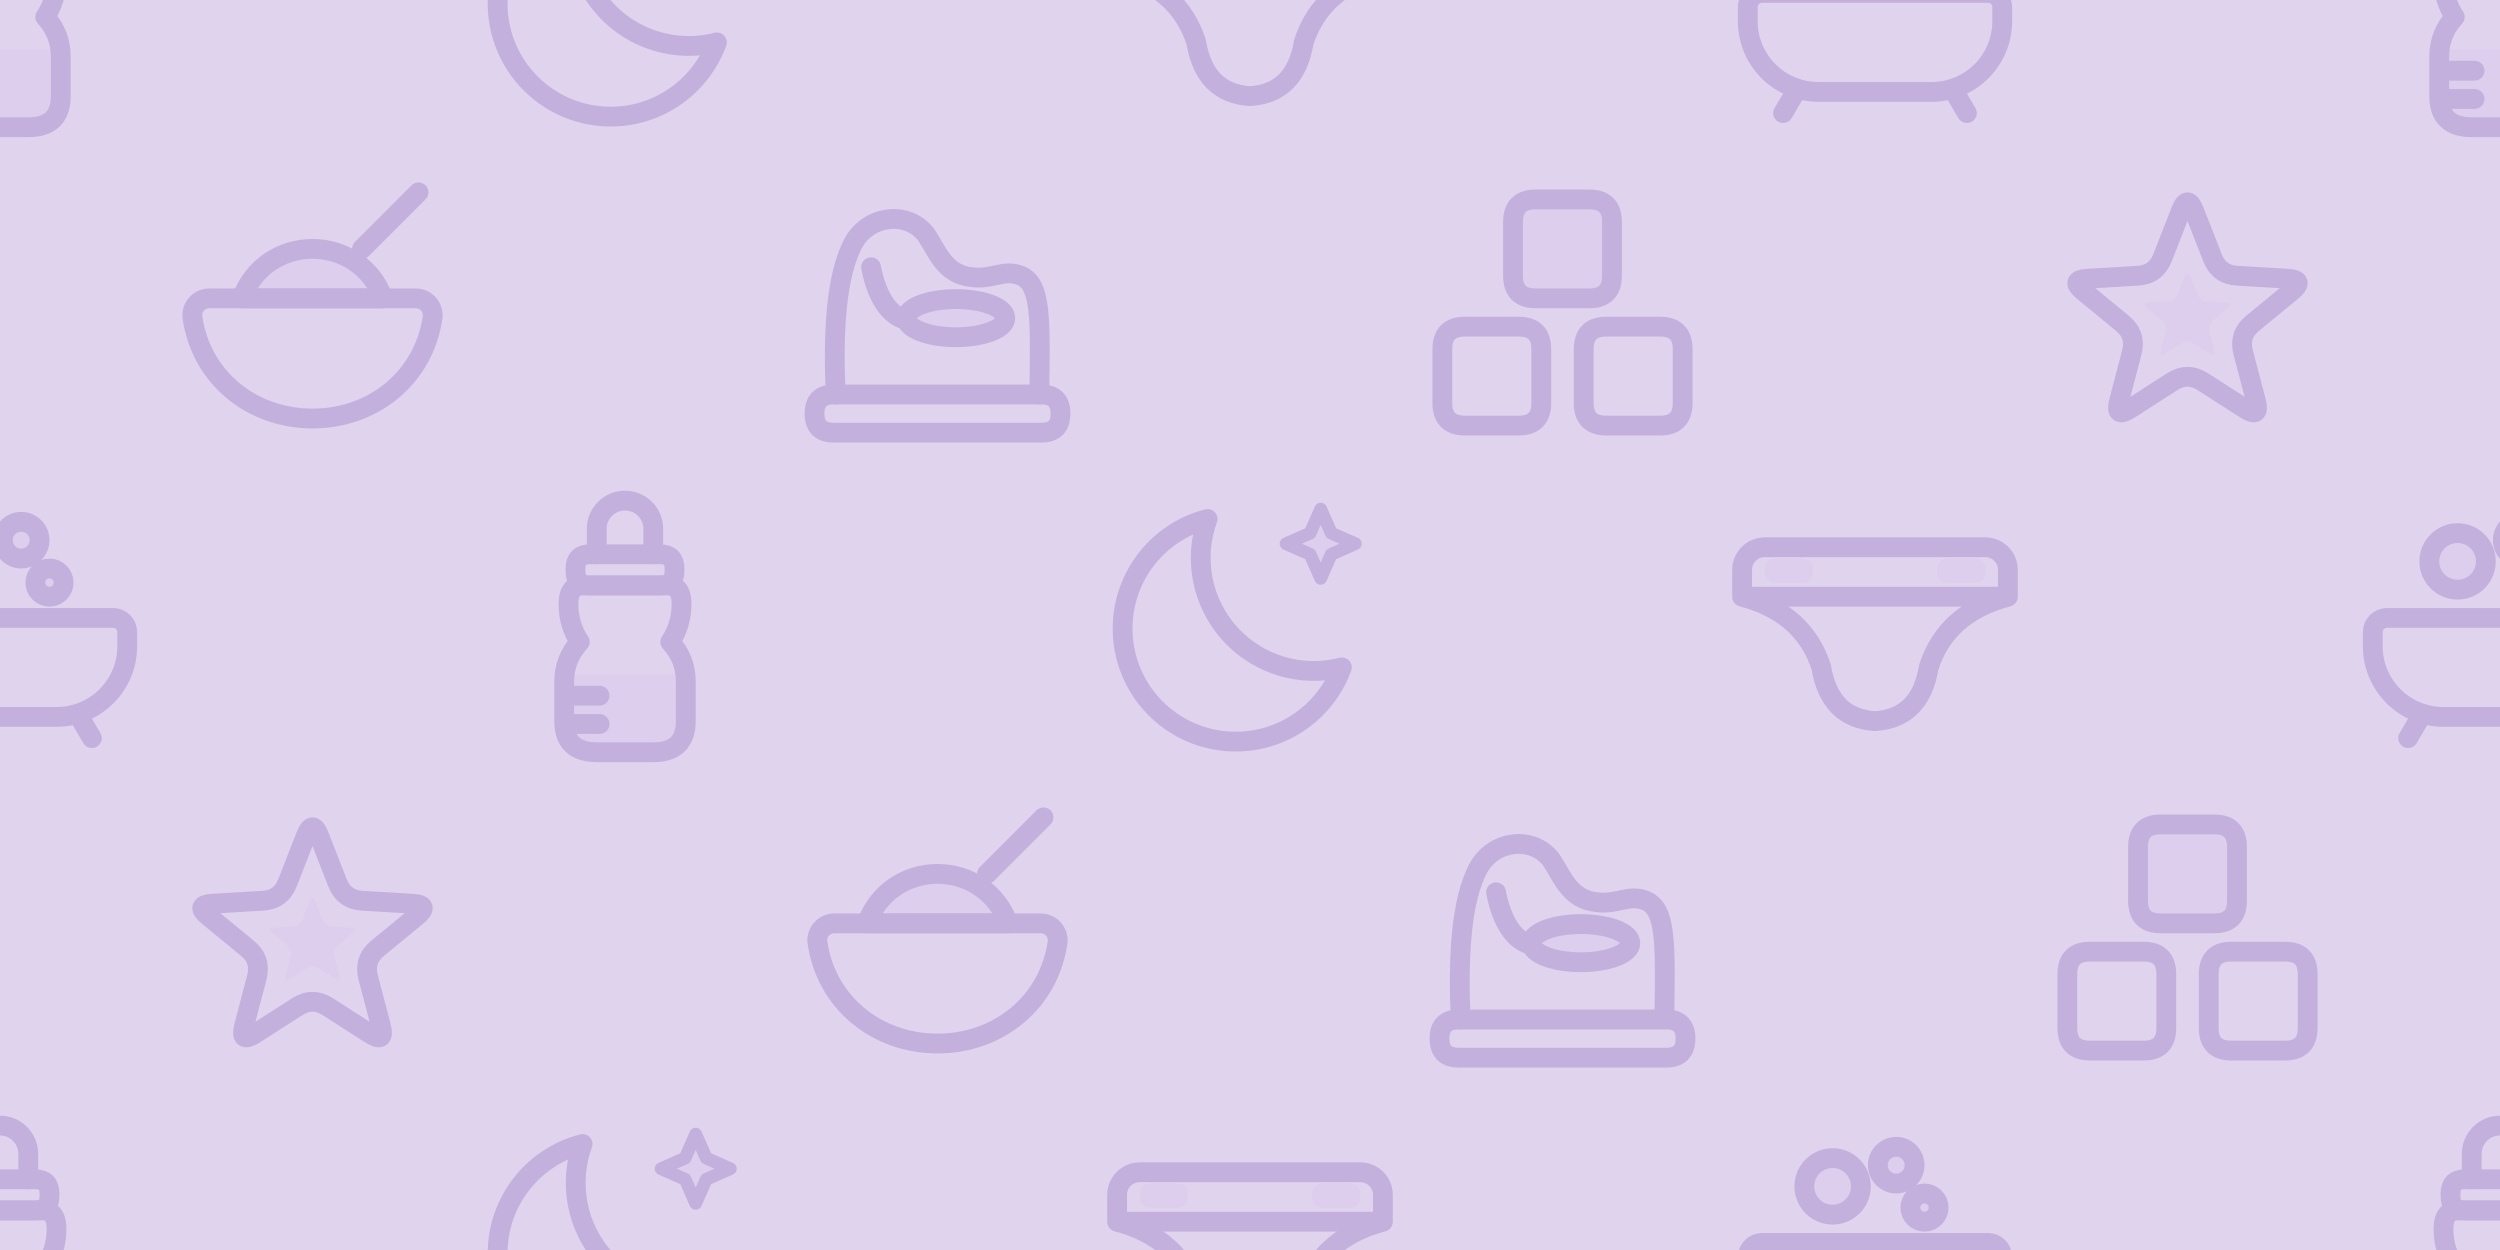
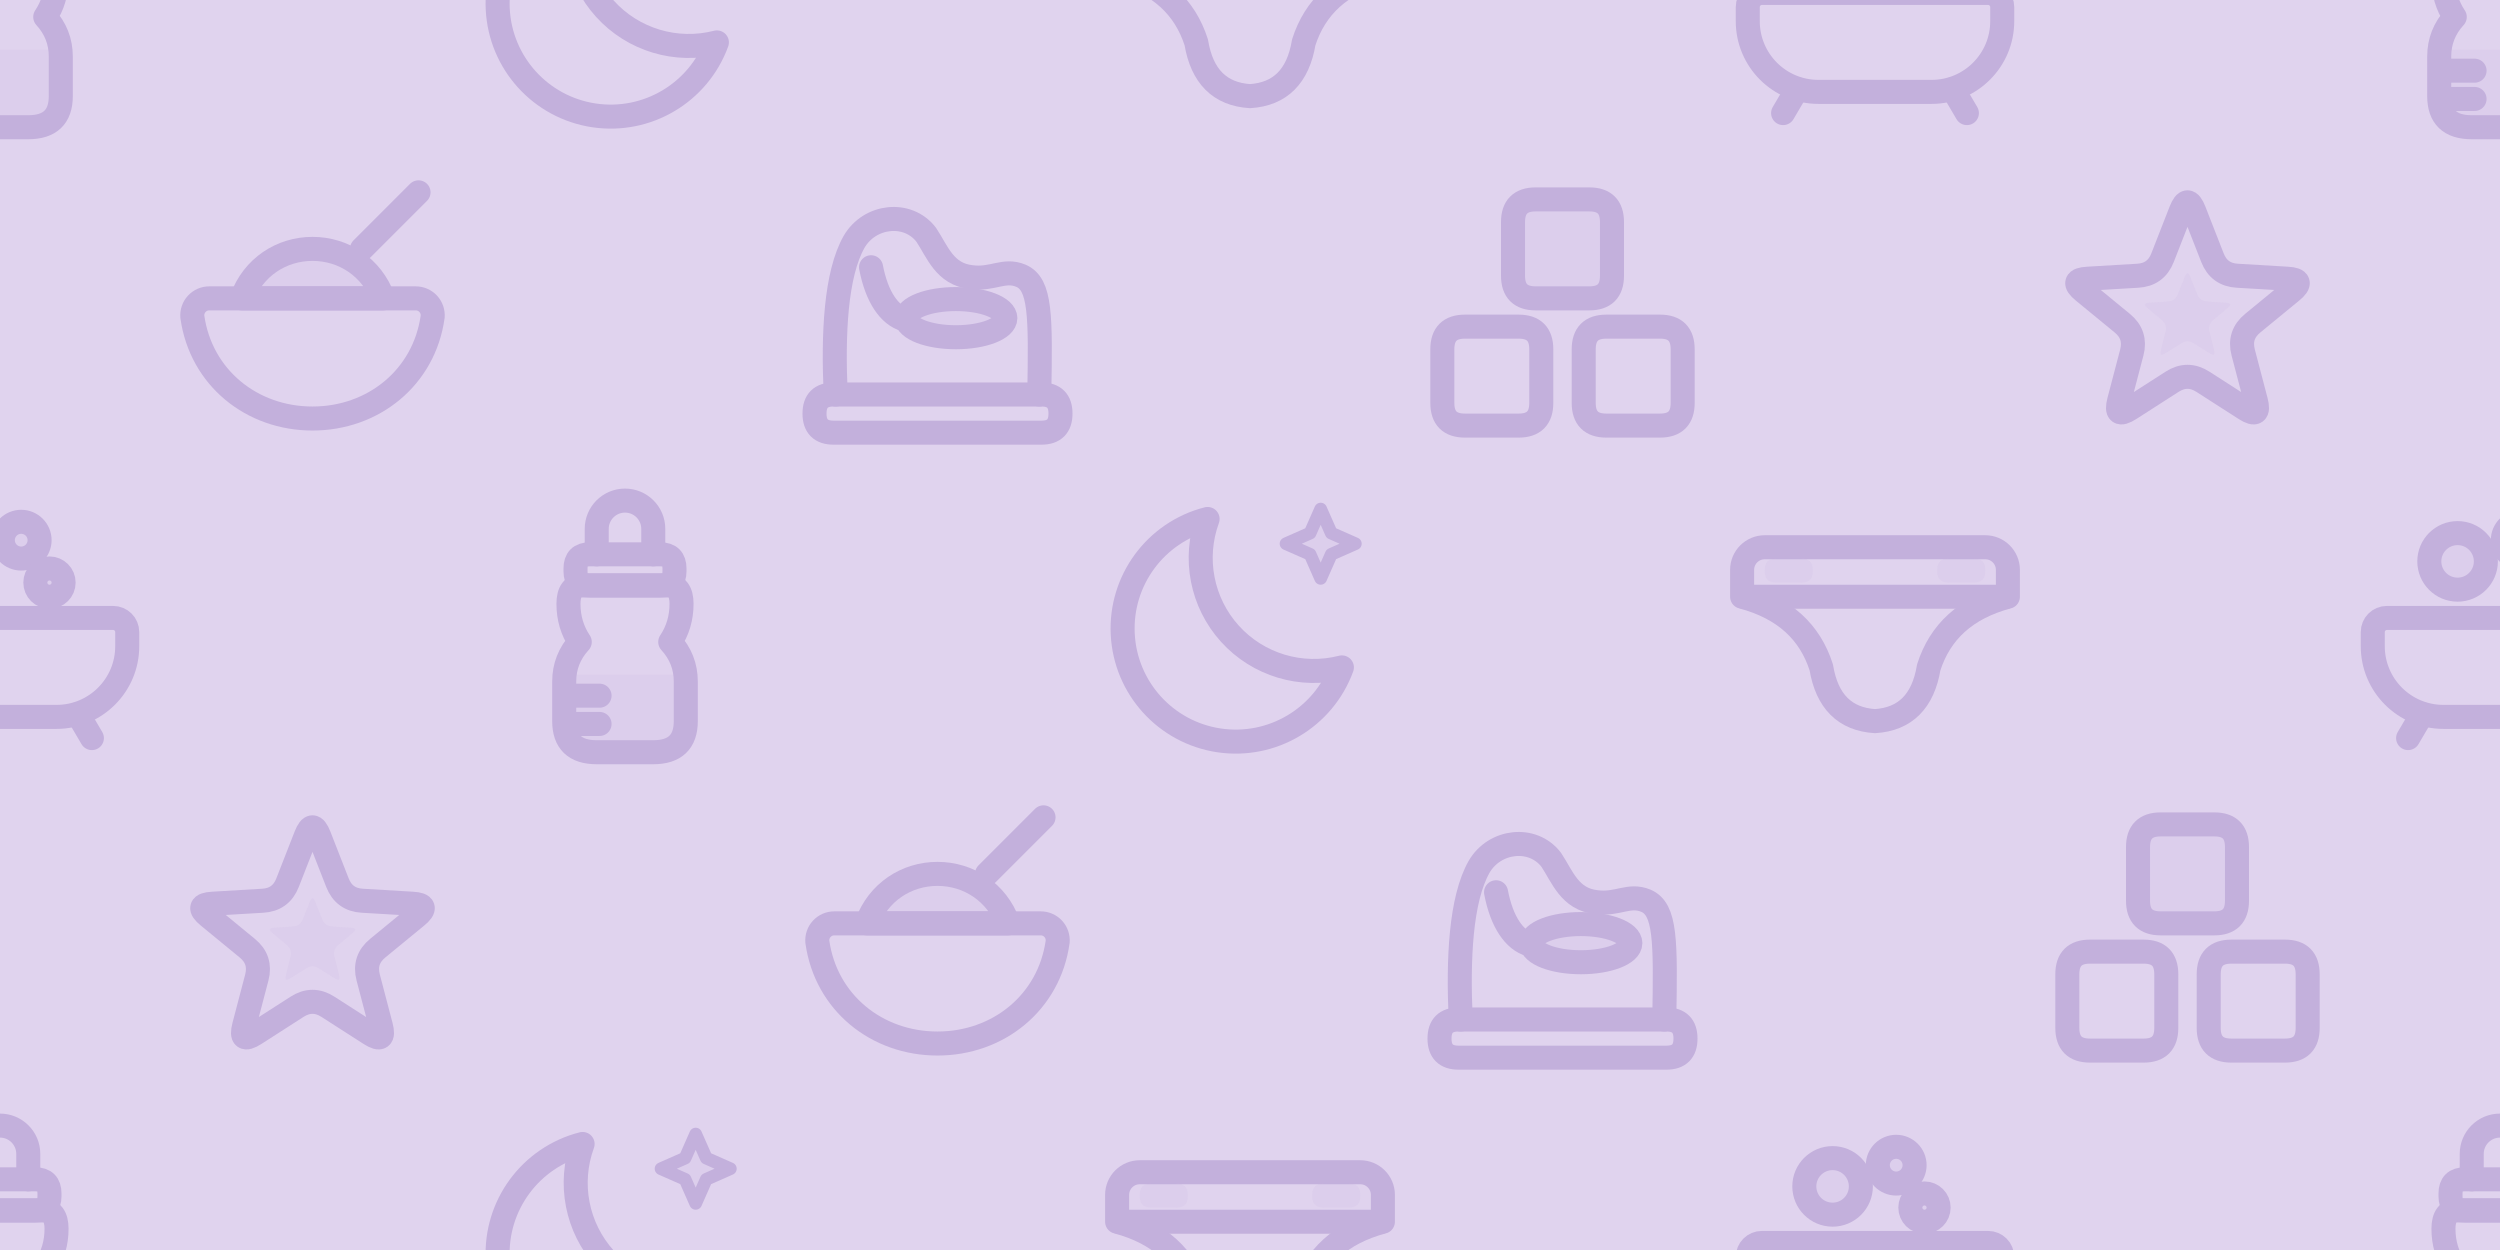
<svg xmlns="http://www.w3.org/2000/svg" width="336" height="168" viewBox="0 0 336 168">
  <rect width="336" height="168" fill="#E0D3EE" />
  <g transform="translate(0 0) scale(1.9) translate(-12 -12)">
    <path d="M7.700 15.500H16.300V18.800Q16.300 21 14 21H10Q7.700 21 7.700 18.800Z" fill="#C3B0DC" fill-opacity="0.16" />
-     <path d="M10 7V5.200a2 2 0 0 1 4 0V7" fill="none" stroke="#C3B0DC" stroke-width="1.4" stroke-linecap="round" stroke-linejoin="round" />
-     <path d="M9.5 7H14.5Q15.5 7 15.5 8V8.2Q15.5 9.2 14.5 9.2H9.5Q8.5 9.2 8.5 8.2V8Q8.5 7 9.5 7Z" fill="none" stroke="#C3B0DC" stroke-width="1.4" stroke-linecap="round" stroke-linejoin="round" />
-     <path d="M9 9.200H15Q16 9.200 16 10.500Q16 12 15.200 13.200Q16.300 14.400 16.300 16V18.800Q16.300 21 14 21H10Q7.700 21 7.700 18.800V16Q7.700 14.400 8.800 13.200Q8 12 8 10.500Q8 9.200 9 9.200Z" fill="none" stroke="#C3B0DC" stroke-width="1.4" stroke-linecap="round" stroke-linejoin="round" />
-     <path d="M8.200 17h2M8.200 19h2" fill="none" stroke="#C3B0DC" stroke-width="1.4" stroke-linecap="round" stroke-linejoin="round" />
+     <path d="M10 7V5.200a2 2 0 0 1 4 0V7" fill="none" stroke="#C3B0DC" stroke-width="1.7" stroke-linecap="round" stroke-linejoin="round" />
+     <path d="M9.5 7H14.5Q15.5 7 15.5 8V8.2Q15.5 9.2 14.5 9.2H9.5Q8.5 9.2 8.5 8.2V8Q8.5 7 9.5 7Z" fill="none" stroke="#C3B0DC" stroke-width="1.7" stroke-linecap="round" stroke-linejoin="round" />
+     <path d="M9 9.200H15Q16 9.200 16 10.500Q16 12 15.200 13.200Q16.300 14.400 16.300 16V18.800Q16.300 21 14 21H10Q7.700 21 7.700 18.800V16Q7.700 14.400 8.800 13.200Q8 12 8 10.500Q8 9.200 9 9.200Z" fill="none" stroke="#C3B0DC" stroke-width="1.7" stroke-linecap="round" stroke-linejoin="round" />
+     <path d="M8.200 17h2M8.200 19h2" fill="none" stroke="#C3B0DC" stroke-width="1.7" stroke-linecap="round" stroke-linejoin="round" />
  </g>
  <g transform="translate(0 168) scale(1.9) translate(-12 -12)">
    <path d="M7.700 15.500H16.300V18.800Q16.300 21 14 21H10Q7.700 21 7.700 18.800Z" fill="#C3B0DC" fill-opacity="0.16" />
-     <path d="M10 7V5.200a2 2 0 0 1 4 0V7" fill="none" stroke="#C3B0DC" stroke-width="1.4" stroke-linecap="round" stroke-linejoin="round" />
-     <path d="M9.5 7H14.5Q15.5 7 15.5 8V8.2Q15.5 9.2 14.5 9.2H9.5Q8.5 9.2 8.5 8.2V8Q8.5 7 9.5 7Z" fill="none" stroke="#C3B0DC" stroke-width="1.4" stroke-linecap="round" stroke-linejoin="round" />
-     <path d="M9 9.200H15Q16 9.200 16 10.500Q16 12 15.200 13.200Q16.300 14.400 16.300 16V18.800Q16.300 21 14 21H10Q7.700 21 7.700 18.800V16Q7.700 14.400 8.800 13.200Q8 12 8 10.500Q8 9.200 9 9.200Z" fill="none" stroke="#C3B0DC" stroke-width="1.4" stroke-linecap="round" stroke-linejoin="round" />
-     <path d="M8.200 17h2M8.200 19h2" fill="none" stroke="#C3B0DC" stroke-width="1.4" stroke-linecap="round" stroke-linejoin="round" />
+     <path d="M10 7V5.200a2 2 0 0 1 4 0V7" fill="none" stroke="#C3B0DC" stroke-width="1.7" stroke-linecap="round" stroke-linejoin="round" />
+     <path d="M9.5 7H14.5Q15.5 7 15.5 8V8.2Q15.5 9.2 14.5 9.2H9.5Q8.5 9.2 8.5 8.2V8Q8.5 7 9.5 7Z" fill="none" stroke="#C3B0DC" stroke-width="1.7" stroke-linecap="round" stroke-linejoin="round" />
+     <path d="M9 9.200H15Q16 9.200 16 10.500Q16 12 15.200 13.200Q16.300 14.400 16.300 16V18.800Q16.300 21 14 21H10Q7.700 21 7.700 18.800V16Q7.700 14.400 8.800 13.200Q8 12 8 10.500Q8 9.200 9 9.200Z" fill="none" stroke="#C3B0DC" stroke-width="1.7" stroke-linecap="round" stroke-linejoin="round" />
+     <path d="M8.200 17h2M8.200 19h2" fill="none" stroke="#C3B0DC" stroke-width="1.7" stroke-linecap="round" stroke-linejoin="round" />
  </g>
  <g transform="translate(336 0) scale(1.9) translate(-12 -12)">
    <path d="M7.700 15.500H16.300V18.800Q16.300 21 14 21H10Q7.700 21 7.700 18.800Z" fill="#C3B0DC" fill-opacity="0.16" />
-     <path d="M10 7V5.200a2 2 0 0 1 4 0V7" fill="none" stroke="#C3B0DC" stroke-width="1.4" stroke-linecap="round" stroke-linejoin="round" />
-     <path d="M9.5 7H14.5Q15.5 7 15.5 8V8.2Q15.5 9.2 14.5 9.2H9.5Q8.5 9.2 8.5 8.2V8Q8.5 7 9.5 7Z" fill="none" stroke="#C3B0DC" stroke-width="1.4" stroke-linecap="round" stroke-linejoin="round" />
-     <path d="M9 9.200H15Q16 9.200 16 10.500Q16 12 15.200 13.200Q16.300 14.400 16.300 16V18.800Q16.300 21 14 21H10Q7.700 21 7.700 18.800V16Q7.700 14.400 8.800 13.200Q8 12 8 10.500Q8 9.200 9 9.200Z" fill="none" stroke="#C3B0DC" stroke-width="1.4" stroke-linecap="round" stroke-linejoin="round" />
-     <path d="M8.200 17h2M8.200 19h2" fill="none" stroke="#C3B0DC" stroke-width="1.4" stroke-linecap="round" stroke-linejoin="round" />
+     <path d="M10 7V5.200a2 2 0 0 1 4 0V7" fill="none" stroke="#C3B0DC" stroke-width="1.7" stroke-linecap="round" stroke-linejoin="round" />
+     <path d="M9.5 7H14.5Q15.5 7 15.5 8V8.2Q15.5 9.2 14.5 9.2H9.5Q8.5 9.2 8.5 8.2V8Q8.5 7 9.5 7Z" fill="none" stroke="#C3B0DC" stroke-width="1.7" stroke-linecap="round" stroke-linejoin="round" />
+     <path d="M9 9.200H15Q16 9.200 16 10.500Q16 12 15.200 13.200Q16.300 14.400 16.300 16V18.800Q16.300 21 14 21H10Q7.700 21 7.700 18.800V16Q7.700 14.400 8.800 13.200Q8 12 8 10.500Q8 9.200 9 9.200Z" fill="none" stroke="#C3B0DC" stroke-width="1.7" stroke-linecap="round" stroke-linejoin="round" />
+     <path d="M8.200 17h2M8.200 19h2" fill="none" stroke="#C3B0DC" stroke-width="1.7" stroke-linecap="round" stroke-linejoin="round" />
  </g>
  <g transform="translate(336 168) scale(1.9) translate(-12 -12)">
    <path d="M7.700 15.500H16.300V18.800Q16.300 21 14 21H10Q7.700 21 7.700 18.800Z" fill="#C3B0DC" fill-opacity="0.16" />
-     <path d="M10 7V5.200a2 2 0 0 1 4 0V7" fill="none" stroke="#C3B0DC" stroke-width="1.4" stroke-linecap="round" stroke-linejoin="round" />
-     <path d="M9.5 7H14.5Q15.5 7 15.5 8V8.2Q15.5 9.2 14.5 9.2H9.5Q8.5 9.2 8.5 8.2V8Q8.5 7 9.5 7Z" fill="none" stroke="#C3B0DC" stroke-width="1.4" stroke-linecap="round" stroke-linejoin="round" />
-     <path d="M9 9.200H15Q16 9.200 16 10.500Q16 12 15.200 13.200Q16.300 14.400 16.300 16V18.800Q16.300 21 14 21H10Q7.700 21 7.700 18.800V16Q7.700 14.400 8.800 13.200Q8 12 8 10.500Q8 9.200 9 9.200Z" fill="none" stroke="#C3B0DC" stroke-width="1.4" stroke-linecap="round" stroke-linejoin="round" />
-     <path d="M8.200 17h2M8.200 19h2" fill="none" stroke="#C3B0DC" stroke-width="1.4" stroke-linecap="round" stroke-linejoin="round" />
+     <path d="M10 7V5.200a2 2 0 0 1 4 0V7" fill="none" stroke="#C3B0DC" stroke-width="1.7" stroke-linecap="round" stroke-linejoin="round" />
+     <path d="M9.5 7H14.5Q15.5 7 15.5 8V8.2Q15.5 9.2 14.5 9.2H9.5Q8.5 9.2 8.5 8.2V8Q8.5 7 9.5 7Z" fill="none" stroke="#C3B0DC" stroke-width="1.7" stroke-linecap="round" stroke-linejoin="round" />
+     <path d="M9 9.200H15Q16 9.200 16 10.500Q16 12 15.200 13.200Q16.300 14.400 16.300 16V18.800Q16.300 21 14 21H10Q7.700 21 7.700 18.800V16Q7.700 14.400 8.800 13.200Q8 12 8 10.500Q8 9.200 9 9.200Z" fill="none" stroke="#C3B0DC" stroke-width="1.7" stroke-linecap="round" stroke-linejoin="round" />
+     <path d="M8.200 17h2M8.200 19h2" fill="none" stroke="#C3B0DC" stroke-width="1.7" stroke-linecap="round" stroke-linejoin="round" />
  </g>
  <g transform="translate(42 42) scale(1.9) translate(-12 -12)">
    <path d="M7 11c.8-2.200 2.800-3.500 5-3.500s4.200 1.300 5 3.500z" fill="#C3B0DC" fill-opacity="0.16" />
-     <path d="M7 11c.8-2.200 2.800-3.500 5-3.500s4.200 1.300 5 3.500z" fill="none" stroke="#C3B0DC" stroke-width="1.4" stroke-linecap="round" stroke-linejoin="round" />
-     <path d="M4.700 11h14.600a1.200 1.200 0 0 1 1.200 1.300c-.6 4.300-4.200 7.200-8.500 7.200s-7.900-2.900-8.500-7.200A1.200 1.200 0 0 1 4.700 11z" fill="none" stroke="#C3B0DC" stroke-width="1.4" stroke-linecap="round" stroke-linejoin="round" />
-     <path d="M15.500 7.500l4-4" fill="none" stroke="#C3B0DC" stroke-width="1.4" stroke-linecap="round" stroke-linejoin="round" />
+     <path d="M7 11c.8-2.200 2.800-3.500 5-3.500s4.200 1.300 5 3.500z" fill="none" stroke="#C3B0DC" stroke-width="1.7" stroke-linecap="round" stroke-linejoin="round" />
+     <path d="M4.700 11h14.600a1.200 1.200 0 0 1 1.200 1.300c-.6 4.300-4.200 7.200-8.500 7.200s-7.900-2.900-8.500-7.200A1.200 1.200 0 0 1 4.700 11z" fill="none" stroke="#C3B0DC" stroke-width="1.7" stroke-linecap="round" stroke-linejoin="round" />
+     <path d="M15.500 7.500l4-4" fill="none" stroke="#C3B0DC" stroke-width="1.7" stroke-linecap="round" stroke-linejoin="round" />
  </g>
  <g transform="translate(84 0) scale(1.9) translate(-12 -12)">
-     <path d="M18.500 15A8 8 0 0 1 9 4.500a8 8 0 1 0 9.500 10.500z" fill="none" stroke="#C3B0DC" stroke-width="1.4" stroke-linecap="round" stroke-linejoin="round" />
+     <path d="M18.500 15A8 8 0 0 1 9 4.500a8 8 0 1 0 9.500 10.500z" fill="none" stroke="#C3B0DC" stroke-width="1.7" stroke-linecap="round" stroke-linejoin="round" />
    <path d="M17 3.800l.75 1.700 1.700.75-1.700.75L17 8.700l-.75-1.700-1.700-.75 1.700-.75z" fill="#C3B0DC" fill-opacity="0.16" stroke="#C3B0DC" stroke-width="0.900" stroke-linejoin="round" />
  </g>
  <g transform="translate(84 168) scale(1.9) translate(-12 -12)">
-     <path d="M18.500 15A8 8 0 0 1 9 4.500a8 8 0 1 0 9.500 10.500z" fill="none" stroke="#C3B0DC" stroke-width="1.4" stroke-linecap="round" stroke-linejoin="round" />
+     <path d="M18.500 15A8 8 0 0 1 9 4.500a8 8 0 1 0 9.500 10.500z" fill="none" stroke="#C3B0DC" stroke-width="1.7" stroke-linecap="round" stroke-linejoin="round" />
    <path d="M17 3.800l.75 1.700 1.700.75-1.700.75L17 8.700l-.75-1.700-1.700-.75 1.700-.75z" fill="#C3B0DC" fill-opacity="0.16" stroke="#C3B0DC" stroke-width="0.900" stroke-linejoin="round" />
  </g>
  <g transform="translate(126 42) scale(1.9) translate(-12 -12)">
-     <path d="M4.65 17.8H19.35Q20.7 17.8 20.7 19.15V19.15Q20.7 20.5 19.35 20.5H4.65Q3.3 20.5 3.3 19.15V19.15Q3.3 17.8 4.65 17.8Z" fill="none" stroke="#C3B0DC" stroke-width="1.4" stroke-linecap="round" stroke-linejoin="round" />
-     <path d="M4.800 17.800C4.600 13.500 4.800 9.300 6.100 7C7.200 5.100 9.900 4.800 11.200 6.500C12 7.700 12.500 9.300 14.400 9.500C15.900 9.700 16.700 8.900 17.900 9.400C19.300 10 19.300 12.200 19.200 17.800" fill="none" stroke="#C3B0DC" stroke-width="1.4" stroke-linecap="round" stroke-linejoin="round" />
-     <path d="M7.300 8.800C7.700 10.900 8.600 12.200 9.700 12.500" fill="none" stroke="#C3B0DC" stroke-width="1.4" stroke-linecap="round" stroke-linejoin="round" />
+     <path d="M4.65 17.8H19.35Q20.7 17.8 20.7 19.15V19.15Q20.7 20.5 19.35 20.5H4.65Q3.3 20.5 3.3 19.15V19.15Q3.3 17.8 4.65 17.8Z" fill="none" stroke="#C3B0DC" stroke-width="1.7" stroke-linecap="round" stroke-linejoin="round" />
+     <path d="M4.800 17.800C4.600 13.500 4.800 9.300 6.100 7C7.200 5.100 9.900 4.800 11.200 6.500C12 7.700 12.500 9.300 14.400 9.500C15.900 9.700 16.700 8.900 17.900 9.400C19.300 10 19.300 12.200 19.200 17.800" fill="none" stroke="#C3B0DC" stroke-width="1.7" stroke-linecap="round" stroke-linejoin="round" />
+     <path d="M7.300 8.800C7.700 10.900 8.600 12.200 9.700 12.500" fill="none" stroke="#C3B0DC" stroke-width="1.7" stroke-linecap="round" stroke-linejoin="round" />
    <ellipse cx="13.300" cy="12.400" rx="3.500" ry="1.350" fill="#C3B0DC" fill-opacity="0.16" />
-     <ellipse cx="13.300" cy="12.400" rx="3.500" ry="1.350" fill="none" stroke="#C3B0DC" stroke-width="1.4" stroke-linecap="round" stroke-linejoin="round" />
+     <ellipse cx="13.300" cy="12.400" rx="3.500" ry="1.350" fill="none" stroke="#C3B0DC" stroke-width="1.7" stroke-linecap="round" stroke-linejoin="round" />
  </g>
  <g transform="translate(168 0) scale(1.9) translate(-12 -12)">
-     <path d="M4.200 6.500H19.800A1.600 1.600 0 0 1 21.400 8.100V10C18.400 10.800 16.600 12.500 15.800 15Q15.200 18.600 12 18.800Q8.800 18.600 8.200 15C7.400 12.500 5.600 10.800 2.600 10V8.100A1.600 1.600 0 0 1 4.200 6.500Z" fill="none" stroke="#C3B0DC" stroke-width="1.4" stroke-linecap="round" stroke-linejoin="round" />
-     <path d="M2.700 10H21.300" fill="none" stroke="#C3B0DC" stroke-width="1.4" stroke-linecap="round" stroke-linejoin="round" />
+     <path d="M4.200 6.500H19.800A1.600 1.600 0 0 1 21.400 8.100V10C18.400 10.800 16.600 12.500 15.800 15Q15.200 18.600 12 18.800Q8.800 18.600 8.200 15C7.400 12.500 5.600 10.800 2.600 10V8.100A1.600 1.600 0 0 1 4.200 6.500Z" fill="none" stroke="#C3B0DC" stroke-width="1.7" stroke-linecap="round" stroke-linejoin="round" />
+     <path d="M2.700 10H21.300" fill="none" stroke="#C3B0DC" stroke-width="1.7" stroke-linecap="round" stroke-linejoin="round" />
    <path d="M5.0 7.3H6.8Q7.6 7.3 7.6 8.1V8.2Q7.6 9.0 6.8 9.0H5.0Q4.2 9.0 4.2 8.2V8.1Q4.2 7.3 5.0 7.3Z" fill="#C3B0DC" fill-opacity="0.16" />
    <path d="M17.2 7.3H19Q19.8 7.3 19.8 8.1V8.2Q19.8 9.0 19 9.0H17.2Q16.4 9.0 16.4 8.2V8.1Q16.4 7.3 17.2 7.3Z" fill="#C3B0DC" fill-opacity="0.16" />
  </g>
  <g transform="translate(168 168) scale(1.9) translate(-12 -12)">
-     <path d="M4.200 6.500H19.800A1.600 1.600 0 0 1 21.400 8.100V10C18.400 10.800 16.600 12.500 15.800 15Q15.200 18.600 12 18.800Q8.800 18.600 8.200 15C7.400 12.500 5.600 10.800 2.600 10V8.100A1.600 1.600 0 0 1 4.200 6.500Z" fill="none" stroke="#C3B0DC" stroke-width="1.4" stroke-linecap="round" stroke-linejoin="round" />
-     <path d="M2.700 10H21.300" fill="none" stroke="#C3B0DC" stroke-width="1.4" stroke-linecap="round" stroke-linejoin="round" />
+     <path d="M4.200 6.500H19.800A1.600 1.600 0 0 1 21.400 8.100V10C18.400 10.800 16.600 12.500 15.800 15Q15.200 18.600 12 18.800Q8.800 18.600 8.200 15C7.400 12.500 5.600 10.800 2.600 10V8.100A1.600 1.600 0 0 1 4.200 6.500Z" fill="none" stroke="#C3B0DC" stroke-width="1.7" stroke-linecap="round" stroke-linejoin="round" />
+     <path d="M2.700 10H21.300" fill="none" stroke="#C3B0DC" stroke-width="1.7" stroke-linecap="round" stroke-linejoin="round" />
    <path d="M5.0 7.3H6.8Q7.6 7.3 7.6 8.1V8.2Q7.6 9.0 6.8 9.0H5.0Q4.2 9.0 4.2 8.2V8.1Q4.2 7.3 5.0 7.3Z" fill="#C3B0DC" fill-opacity="0.16" />
    <path d="M17.2 7.3H19Q19.8 7.3 19.8 8.1V8.2Q19.8 9.0 19 9.0H17.2Q16.4 9.0 16.4 8.2V8.1Q16.4 7.3 17.2 7.3Z" fill="#C3B0DC" fill-opacity="0.16" />
  </g>
  <g transform="translate(210 42) scale(1.9) translate(-12 -12)">
    <path d="M10.1 4H13.9Q15.5 4 15.5 5.6V9.4Q15.5 11 13.9 11H10.1Q8.5 11 8.5 9.4V5.6Q8.5 4 10.1 4Z" fill="#C3B0DC" fill-opacity="0.16" />
-     <path d="M10.1 4H13.9Q15.5 4 15.5 5.6V9.4Q15.5 11 13.9 11H10.1Q8.5 11 8.5 9.4V5.6Q8.5 4 10.1 4Z" fill="none" stroke="#C3B0DC" stroke-width="1.4" stroke-linecap="round" stroke-linejoin="round" />
-     <path d="M5.1 13H8.9Q10.5 13 10.5 14.6V18.4Q10.5 20 8.9 20H5.1Q3.5 20 3.5 18.4V14.6Q3.5 13 5.1 13Z" fill="none" stroke="#C3B0DC" stroke-width="1.4" stroke-linecap="round" stroke-linejoin="round" />
-     <path d="M15.1 13H18.9Q20.5 13 20.5 14.6V18.4Q20.5 20 18.9 20H15.1Q13.5 20 13.5 18.4V14.6Q13.5 13 15.1 13Z" fill="none" stroke="#C3B0DC" stroke-width="1.4" stroke-linecap="round" stroke-linejoin="round" />
+     <path d="M10.1 4H13.9Q15.5 4 15.5 5.6V9.4Q15.5 11 13.9 11H10.1Q8.5 11 8.5 9.4V5.6Q8.5 4 10.1 4Z" fill="none" stroke="#C3B0DC" stroke-width="1.7" stroke-linecap="round" stroke-linejoin="round" />
+     <path d="M5.1 13H8.9Q10.5 13 10.5 14.6V18.4Q10.5 20 8.9 20H5.1Q3.5 20 3.5 18.4V14.6Q3.5 13 5.1 13Z" fill="none" stroke="#C3B0DC" stroke-width="1.7" stroke-linecap="round" stroke-linejoin="round" />
+     <path d="M15.1 13H18.9Q20.5 13 20.5 14.6V18.4Q20.5 20 18.9 20H15.1Q13.5 20 13.5 18.4V14.6Q13.5 13 15.1 13Z" fill="none" stroke="#C3B0DC" stroke-width="1.7" stroke-linecap="round" stroke-linejoin="round" />
  </g>
  <g transform="translate(252 0) scale(1.9) translate(-12 -12)">
-     <path d="M4 11.500h16a1 1 0 0 1 1 1v1a5 5 0 0 1-5 5H8a5 5 0 0 1-5-5v-1a1 1 0 0 1 1-1z" fill="none" stroke="#C3B0DC" stroke-width="1.4" stroke-linecap="round" stroke-linejoin="round" />
-     <path d="M6.500 18.300l-1 1.700M17.500 18.300l1 1.700" fill="none" stroke="#C3B0DC" stroke-width="1.4" stroke-linecap="round" stroke-linejoin="round" />
+     <path d="M4 11.500h16a1 1 0 0 1 1 1v1a5 5 0 0 1-5 5H8a5 5 0 0 1-5-5v-1a1 1 0 0 1 1-1z" fill="none" stroke="#C3B0DC" stroke-width="1.7" stroke-linecap="round" stroke-linejoin="round" />
+     <path d="M6.500 18.300l-1 1.700M17.500 18.300l1 1.700" fill="none" stroke="#C3B0DC" stroke-width="1.7" stroke-linecap="round" stroke-linejoin="round" />
    <circle cx="9" cy="7.5" r="2" fill="#C3B0DC" fill-opacity="0.16" />
-     <circle cx="9" cy="7.5" r="2" fill="none" stroke="#C3B0DC" stroke-width="1.4" stroke-linecap="round" stroke-linejoin="round" />
+     <circle cx="9" cy="7.5" r="2" fill="none" stroke="#C3B0DC" stroke-width="1.7" stroke-linecap="round" stroke-linejoin="round" />
    <circle cx="13.5" cy="6" r="1.3" fill="#C3B0DC" fill-opacity="0.16" />
-     <circle cx="13.5" cy="6" r="1.3" fill="none" stroke="#C3B0DC" stroke-width="1.4" stroke-linecap="round" stroke-linejoin="round" />
+     <circle cx="13.5" cy="6" r="1.3" fill="none" stroke="#C3B0DC" stroke-width="1.7" stroke-linecap="round" stroke-linejoin="round" />
    <circle cx="15.5" cy="9" r="1" fill="#C3B0DC" fill-opacity="0.16" />
-     <circle cx="15.5" cy="9" r="1" fill="none" stroke="#C3B0DC" stroke-width="1.4" stroke-linecap="round" stroke-linejoin="round" />
+     <circle cx="15.5" cy="9" r="1" fill="none" stroke="#C3B0DC" stroke-width="1.7" stroke-linecap="round" stroke-linejoin="round" />
  </g>
  <g transform="translate(252 168) scale(1.9) translate(-12 -12)">
-     <path d="M4 11.500h16a1 1 0 0 1 1 1v1a5 5 0 0 1-5 5H8a5 5 0 0 1-5-5v-1a1 1 0 0 1 1-1z" fill="none" stroke="#C3B0DC" stroke-width="1.4" stroke-linecap="round" stroke-linejoin="round" />
-     <path d="M6.500 18.300l-1 1.700M17.500 18.300l1 1.700" fill="none" stroke="#C3B0DC" stroke-width="1.4" stroke-linecap="round" stroke-linejoin="round" />
+     <path d="M4 11.500h16a1 1 0 0 1 1 1v1a5 5 0 0 1-5 5H8a5 5 0 0 1-5-5v-1a1 1 0 0 1 1-1z" fill="none" stroke="#C3B0DC" stroke-width="1.7" stroke-linecap="round" stroke-linejoin="round" />
+     <path d="M6.500 18.300l-1 1.700M17.500 18.300l1 1.700" fill="none" stroke="#C3B0DC" stroke-width="1.7" stroke-linecap="round" stroke-linejoin="round" />
    <circle cx="9" cy="7.5" r="2" fill="#C3B0DC" fill-opacity="0.16" />
-     <circle cx="9" cy="7.5" r="2" fill="none" stroke="#C3B0DC" stroke-width="1.4" stroke-linecap="round" stroke-linejoin="round" />
+     <circle cx="9" cy="7.5" r="2" fill="none" stroke="#C3B0DC" stroke-width="1.7" stroke-linecap="round" stroke-linejoin="round" />
    <circle cx="13.5" cy="6" r="1.3" fill="#C3B0DC" fill-opacity="0.16" />
-     <circle cx="13.5" cy="6" r="1.3" fill="none" stroke="#C3B0DC" stroke-width="1.4" stroke-linecap="round" stroke-linejoin="round" />
+     <circle cx="13.5" cy="6" r="1.3" fill="none" stroke="#C3B0DC" stroke-width="1.7" stroke-linecap="round" stroke-linejoin="round" />
    <circle cx="15.5" cy="9" r="1" fill="#C3B0DC" fill-opacity="0.16" />
-     <circle cx="15.5" cy="9" r="1" fill="none" stroke="#C3B0DC" stroke-width="1.4" stroke-linecap="round" stroke-linejoin="round" />
+     <circle cx="15.5" cy="9" r="1" fill="none" stroke="#C3B0DC" stroke-width="1.7" stroke-linecap="round" stroke-linejoin="round" />
  </g>
  <g transform="translate(294 42) scale(1.9) translate(-12 -12)">
    <path d="M11.31 10.72L11.81 9.46Q12 9 12.19 9.46L12.69 10.72Q12.88 11.19 13.38 11.22L14.73 11.31Q15.23 11.35 14.85 11.67L13.81 12.54Q13.43 12.86 13.55 13.35L13.88 14.67Q14 15.15 13.57 14.89L12.42 14.17Q12 13.9 11.58 14.17L10.43 14.89Q10 15.15 10.12 14.67L10.45 13.35Q10.57 12.86 10.19 12.54L9.15 11.67Q8.77 11.35 9.27 11.31L10.62 11.22Q11.12 11.19 11.31 10.72Z" fill="#C3B0DC" fill-opacity="0.16" />
-     <path d="M10.24 8.11L11.53 4.81Q12 3.6 12.47 4.81L13.76 8.11Q14.23 9.33 15.53 9.4L19.07 9.61Q20.37 9.68 19.36 10.5L16.62 12.75Q15.61 13.57 15.94 14.83L16.84 18.26Q17.17 19.52 16.08 18.82L13.09 16.9Q12 16.2 10.91 16.9L7.92 18.82Q6.83 19.52 7.16 18.26L8.06 14.83Q8.39 13.57 7.38 12.75L4.64 10.5Q3.63 9.68 4.93 9.61L8.47 9.4Q9.77 9.33 10.24 8.11Z" fill="none" stroke="#C3B0DC" stroke-width="1.4" stroke-linecap="round" stroke-linejoin="round" />
+     <path d="M10.24 8.11L11.53 4.81Q12 3.6 12.47 4.81L13.76 8.11Q14.23 9.33 15.53 9.4L19.07 9.61Q20.37 9.68 19.36 10.5L16.62 12.75Q15.61 13.57 15.94 14.83L16.84 18.26Q17.17 19.52 16.08 18.82L13.09 16.9Q12 16.2 10.91 16.9L7.92 18.82Q6.83 19.52 7.16 18.26L8.06 14.83Q8.39 13.57 7.38 12.75L4.64 10.5Q3.63 9.68 4.93 9.61L8.47 9.4Q9.77 9.33 10.24 8.11Z" fill="none" stroke="#C3B0DC" stroke-width="1.7" stroke-linecap="round" stroke-linejoin="round" />
  </g>
  <g transform="translate(0 84) scale(1.9) translate(-12 -12)">
-     <path d="M4 11.500h16a1 1 0 0 1 1 1v1a5 5 0 0 1-5 5H8a5 5 0 0 1-5-5v-1a1 1 0 0 1 1-1z" fill="none" stroke="#C3B0DC" stroke-width="1.4" stroke-linecap="round" stroke-linejoin="round" />
-     <path d="M6.500 18.300l-1 1.700M17.500 18.300l1 1.700" fill="none" stroke="#C3B0DC" stroke-width="1.4" stroke-linecap="round" stroke-linejoin="round" />
+     <path d="M4 11.500h16a1 1 0 0 1 1 1v1a5 5 0 0 1-5 5H8a5 5 0 0 1-5-5v-1a1 1 0 0 1 1-1z" fill="none" stroke="#C3B0DC" stroke-width="1.7" stroke-linecap="round" stroke-linejoin="round" />
+     <path d="M6.500 18.300l-1 1.700M17.500 18.300l1 1.700" fill="none" stroke="#C3B0DC" stroke-width="1.7" stroke-linecap="round" stroke-linejoin="round" />
    <circle cx="9" cy="7.5" r="2" fill="#C3B0DC" fill-opacity="0.16" />
-     <circle cx="9" cy="7.5" r="2" fill="none" stroke="#C3B0DC" stroke-width="1.4" stroke-linecap="round" stroke-linejoin="round" />
+     <circle cx="9" cy="7.5" r="2" fill="none" stroke="#C3B0DC" stroke-width="1.7" stroke-linecap="round" stroke-linejoin="round" />
    <circle cx="13.5" cy="6" r="1.3" fill="#C3B0DC" fill-opacity="0.16" />
-     <circle cx="13.5" cy="6" r="1.3" fill="none" stroke="#C3B0DC" stroke-width="1.4" stroke-linecap="round" stroke-linejoin="round" />
+     <circle cx="13.5" cy="6" r="1.3" fill="none" stroke="#C3B0DC" stroke-width="1.7" stroke-linecap="round" stroke-linejoin="round" />
    <circle cx="15.5" cy="9" r="1" fill="#C3B0DC" fill-opacity="0.16" />
-     <circle cx="15.5" cy="9" r="1" fill="none" stroke="#C3B0DC" stroke-width="1.4" stroke-linecap="round" stroke-linejoin="round" />
+     <circle cx="15.5" cy="9" r="1" fill="none" stroke="#C3B0DC" stroke-width="1.7" stroke-linecap="round" stroke-linejoin="round" />
  </g>
  <g transform="translate(336 84) scale(1.9) translate(-12 -12)">
-     <path d="M4 11.500h16a1 1 0 0 1 1 1v1a5 5 0 0 1-5 5H8a5 5 0 0 1-5-5v-1a1 1 0 0 1 1-1z" fill="none" stroke="#C3B0DC" stroke-width="1.4" stroke-linecap="round" stroke-linejoin="round" />
-     <path d="M6.500 18.300l-1 1.700M17.500 18.300l1 1.700" fill="none" stroke="#C3B0DC" stroke-width="1.4" stroke-linecap="round" stroke-linejoin="round" />
+     <path d="M4 11.500h16a1 1 0 0 1 1 1v1a5 5 0 0 1-5 5H8a5 5 0 0 1-5-5v-1a1 1 0 0 1 1-1z" fill="none" stroke="#C3B0DC" stroke-width="1.7" stroke-linecap="round" stroke-linejoin="round" />
+     <path d="M6.500 18.300l-1 1.700M17.500 18.300l1 1.700" fill="none" stroke="#C3B0DC" stroke-width="1.7" stroke-linecap="round" stroke-linejoin="round" />
    <circle cx="9" cy="7.5" r="2" fill="#C3B0DC" fill-opacity="0.16" />
-     <circle cx="9" cy="7.5" r="2" fill="none" stroke="#C3B0DC" stroke-width="1.4" stroke-linecap="round" stroke-linejoin="round" />
+     <circle cx="9" cy="7.5" r="2" fill="none" stroke="#C3B0DC" stroke-width="1.7" stroke-linecap="round" stroke-linejoin="round" />
    <circle cx="13.5" cy="6" r="1.3" fill="#C3B0DC" fill-opacity="0.16" />
-     <circle cx="13.5" cy="6" r="1.3" fill="none" stroke="#C3B0DC" stroke-width="1.4" stroke-linecap="round" stroke-linejoin="round" />
+     <circle cx="13.5" cy="6" r="1.3" fill="none" stroke="#C3B0DC" stroke-width="1.7" stroke-linecap="round" stroke-linejoin="round" />
    <circle cx="15.5" cy="9" r="1" fill="#C3B0DC" fill-opacity="0.16" />
-     <circle cx="15.5" cy="9" r="1" fill="none" stroke="#C3B0DC" stroke-width="1.4" stroke-linecap="round" stroke-linejoin="round" />
+     <circle cx="15.5" cy="9" r="1" fill="none" stroke="#C3B0DC" stroke-width="1.7" stroke-linecap="round" stroke-linejoin="round" />
  </g>
  <g transform="translate(42 126) scale(1.9) translate(-12 -12)">
    <path d="M11.31 10.72L11.81 9.46Q12 9 12.19 9.46L12.69 10.72Q12.88 11.19 13.38 11.22L14.73 11.31Q15.23 11.35 14.85 11.67L13.81 12.54Q13.43 12.86 13.55 13.35L13.88 14.67Q14 15.15 13.57 14.89L12.42 14.17Q12 13.9 11.58 14.17L10.43 14.89Q10 15.15 10.12 14.67L10.45 13.35Q10.57 12.86 10.19 12.54L9.15 11.67Q8.77 11.35 9.27 11.31L10.62 11.22Q11.12 11.19 11.31 10.72Z" fill="#C3B0DC" fill-opacity="0.16" />
-     <path d="M10.24 8.11L11.53 4.81Q12 3.6 12.47 4.81L13.76 8.11Q14.23 9.33 15.53 9.4L19.07 9.61Q20.37 9.68 19.36 10.5L16.62 12.75Q15.61 13.57 15.94 14.83L16.84 18.26Q17.17 19.52 16.08 18.82L13.09 16.9Q12 16.2 10.91 16.9L7.92 18.82Q6.83 19.52 7.16 18.26L8.06 14.83Q8.39 13.57 7.38 12.75L4.64 10.5Q3.63 9.68 4.93 9.61L8.47 9.4Q9.77 9.33 10.24 8.11Z" fill="none" stroke="#C3B0DC" stroke-width="1.4" stroke-linecap="round" stroke-linejoin="round" />
+     <path d="M10.24 8.11L11.53 4.81Q12 3.6 12.47 4.81L13.76 8.11Q14.23 9.33 15.53 9.4L19.07 9.61Q20.37 9.68 19.36 10.5L16.62 12.75Q15.61 13.57 15.94 14.83L16.84 18.26Q17.17 19.52 16.08 18.82L13.09 16.9Q12 16.2 10.91 16.9L7.92 18.82Q6.83 19.52 7.16 18.26L8.06 14.83Q8.39 13.57 7.38 12.75L4.64 10.5Q3.63 9.68 4.93 9.61L8.47 9.4Q9.77 9.33 10.24 8.11Z" fill="none" stroke="#C3B0DC" stroke-width="1.7" stroke-linecap="round" stroke-linejoin="round" />
  </g>
  <g transform="translate(84 84) scale(1.9) translate(-12 -12)">
    <path d="M7.700 15.500H16.300V18.800Q16.300 21 14 21H10Q7.700 21 7.700 18.800Z" fill="#C3B0DC" fill-opacity="0.16" />
-     <path d="M10 7V5.200a2 2 0 0 1 4 0V7" fill="none" stroke="#C3B0DC" stroke-width="1.4" stroke-linecap="round" stroke-linejoin="round" />
-     <path d="M9.5 7H14.5Q15.5 7 15.5 8V8.2Q15.5 9.2 14.5 9.2H9.5Q8.5 9.2 8.5 8.2V8Q8.5 7 9.5 7Z" fill="none" stroke="#C3B0DC" stroke-width="1.4" stroke-linecap="round" stroke-linejoin="round" />
-     <path d="M9 9.200H15Q16 9.200 16 10.500Q16 12 15.200 13.200Q16.300 14.400 16.300 16V18.800Q16.300 21 14 21H10Q7.700 21 7.700 18.800V16Q7.700 14.400 8.800 13.200Q8 12 8 10.500Q8 9.200 9 9.200Z" fill="none" stroke="#C3B0DC" stroke-width="1.4" stroke-linecap="round" stroke-linejoin="round" />
-     <path d="M8.200 17h2M8.200 19h2" fill="none" stroke="#C3B0DC" stroke-width="1.4" stroke-linecap="round" stroke-linejoin="round" />
+     <path d="M10 7V5.200a2 2 0 0 1 4 0V7" fill="none" stroke="#C3B0DC" stroke-width="1.7" stroke-linecap="round" stroke-linejoin="round" />
+     <path d="M9.5 7H14.5Q15.5 7 15.5 8V8.2Q15.5 9.2 14.5 9.2H9.5Q8.5 9.2 8.5 8.2V8Q8.5 7 9.5 7Z" fill="none" stroke="#C3B0DC" stroke-width="1.7" stroke-linecap="round" stroke-linejoin="round" />
+     <path d="M9 9.200H15Q16 9.200 16 10.500Q16 12 15.200 13.200Q16.300 14.400 16.300 16V18.800Q16.300 21 14 21H10Q7.700 21 7.700 18.800V16Q7.700 14.400 8.800 13.200Q8 12 8 10.500Q8 9.200 9 9.200Z" fill="none" stroke="#C3B0DC" stroke-width="1.7" stroke-linecap="round" stroke-linejoin="round" />
+     <path d="M8.200 17h2M8.200 19h2" fill="none" stroke="#C3B0DC" stroke-width="1.7" stroke-linecap="round" stroke-linejoin="round" />
  </g>
  <g transform="translate(126 126) scale(1.9) translate(-12 -12)">
    <path d="M7 11c.8-2.200 2.800-3.500 5-3.500s4.200 1.300 5 3.500z" fill="#C3B0DC" fill-opacity="0.16" />
-     <path d="M7 11c.8-2.200 2.800-3.500 5-3.500s4.200 1.300 5 3.500z" fill="none" stroke="#C3B0DC" stroke-width="1.4" stroke-linecap="round" stroke-linejoin="round" />
-     <path d="M4.700 11h14.600a1.200 1.200 0 0 1 1.200 1.300c-.6 4.300-4.200 7.200-8.500 7.200s-7.900-2.900-8.500-7.200A1.200 1.200 0 0 1 4.700 11z" fill="none" stroke="#C3B0DC" stroke-width="1.4" stroke-linecap="round" stroke-linejoin="round" />
-     <path d="M15.500 7.500l4-4" fill="none" stroke="#C3B0DC" stroke-width="1.4" stroke-linecap="round" stroke-linejoin="round" />
+     <path d="M7 11c.8-2.200 2.800-3.500 5-3.500s4.200 1.300 5 3.500z" fill="none" stroke="#C3B0DC" stroke-width="1.7" stroke-linecap="round" stroke-linejoin="round" />
+     <path d="M4.700 11h14.600a1.200 1.200 0 0 1 1.200 1.300c-.6 4.300-4.200 7.200-8.500 7.200s-7.900-2.900-8.500-7.200A1.200 1.200 0 0 1 4.700 11z" fill="none" stroke="#C3B0DC" stroke-width="1.7" stroke-linecap="round" stroke-linejoin="round" />
+     <path d="M15.500 7.500l4-4" fill="none" stroke="#C3B0DC" stroke-width="1.7" stroke-linecap="round" stroke-linejoin="round" />
  </g>
  <g transform="translate(168 84) scale(1.9) translate(-12 -12)">
-     <path d="M18.500 15A8 8 0 0 1 9 4.500a8 8 0 1 0 9.500 10.500z" fill="none" stroke="#C3B0DC" stroke-width="1.4" stroke-linecap="round" stroke-linejoin="round" />
+     <path d="M18.500 15A8 8 0 0 1 9 4.500a8 8 0 1 0 9.500 10.500z" fill="none" stroke="#C3B0DC" stroke-width="1.7" stroke-linecap="round" stroke-linejoin="round" />
    <path d="M17 3.800l.75 1.700 1.700.75-1.700.75L17 8.700l-.75-1.700-1.700-.75 1.700-.75z" fill="#C3B0DC" fill-opacity="0.16" stroke="#C3B0DC" stroke-width="0.900" stroke-linejoin="round" />
  </g>
  <g transform="translate(210 126) scale(1.9) translate(-12 -12)">
-     <path d="M4.65 17.8H19.35Q20.7 17.8 20.7 19.15V19.15Q20.7 20.5 19.35 20.5H4.65Q3.3 20.5 3.3 19.15V19.15Q3.3 17.8 4.65 17.8Z" fill="none" stroke="#C3B0DC" stroke-width="1.4" stroke-linecap="round" stroke-linejoin="round" />
-     <path d="M4.800 17.800C4.600 13.500 4.800 9.300 6.100 7C7.200 5.100 9.900 4.800 11.200 6.500C12 7.700 12.500 9.300 14.400 9.500C15.900 9.700 16.700 8.900 17.900 9.400C19.300 10 19.300 12.200 19.200 17.800" fill="none" stroke="#C3B0DC" stroke-width="1.4" stroke-linecap="round" stroke-linejoin="round" />
-     <path d="M7.300 8.800C7.700 10.900 8.600 12.200 9.700 12.500" fill="none" stroke="#C3B0DC" stroke-width="1.4" stroke-linecap="round" stroke-linejoin="round" />
+     <path d="M4.65 17.8H19.35Q20.7 17.8 20.7 19.15V19.15Q20.7 20.5 19.35 20.5H4.65Q3.3 20.5 3.3 19.15V19.15Q3.3 17.8 4.65 17.8Z" fill="none" stroke="#C3B0DC" stroke-width="1.7" stroke-linecap="round" stroke-linejoin="round" />
+     <path d="M4.800 17.800C4.600 13.500 4.800 9.300 6.100 7C7.200 5.100 9.900 4.800 11.200 6.500C12 7.700 12.500 9.300 14.400 9.500C15.900 9.700 16.700 8.900 17.900 9.400C19.300 10 19.300 12.200 19.200 17.800" fill="none" stroke="#C3B0DC" stroke-width="1.7" stroke-linecap="round" stroke-linejoin="round" />
+     <path d="M7.300 8.800C7.700 10.900 8.600 12.200 9.700 12.500" fill="none" stroke="#C3B0DC" stroke-width="1.7" stroke-linecap="round" stroke-linejoin="round" />
    <ellipse cx="13.300" cy="12.400" rx="3.500" ry="1.350" fill="#C3B0DC" fill-opacity="0.16" />
-     <ellipse cx="13.300" cy="12.400" rx="3.500" ry="1.350" fill="none" stroke="#C3B0DC" stroke-width="1.4" stroke-linecap="round" stroke-linejoin="round" />
+     <ellipse cx="13.300" cy="12.400" rx="3.500" ry="1.350" fill="none" stroke="#C3B0DC" stroke-width="1.7" stroke-linecap="round" stroke-linejoin="round" />
  </g>
  <g transform="translate(252 84) scale(1.9) translate(-12 -12)">
-     <path d="M4.200 6.500H19.800A1.600 1.600 0 0 1 21.400 8.100V10C18.400 10.800 16.600 12.500 15.800 15Q15.200 18.600 12 18.800Q8.800 18.600 8.200 15C7.400 12.500 5.600 10.800 2.600 10V8.100A1.600 1.600 0 0 1 4.200 6.500Z" fill="none" stroke="#C3B0DC" stroke-width="1.4" stroke-linecap="round" stroke-linejoin="round" />
-     <path d="M2.700 10H21.300" fill="none" stroke="#C3B0DC" stroke-width="1.4" stroke-linecap="round" stroke-linejoin="round" />
+     <path d="M4.200 6.500H19.800A1.600 1.600 0 0 1 21.400 8.100V10C18.400 10.800 16.600 12.500 15.800 15Q15.200 18.600 12 18.800Q8.800 18.600 8.200 15C7.400 12.500 5.600 10.800 2.600 10V8.100A1.600 1.600 0 0 1 4.200 6.500Z" fill="none" stroke="#C3B0DC" stroke-width="1.7" stroke-linecap="round" stroke-linejoin="round" />
+     <path d="M2.700 10H21.300" fill="none" stroke="#C3B0DC" stroke-width="1.7" stroke-linecap="round" stroke-linejoin="round" />
    <path d="M5.0 7.3H6.8Q7.6 7.3 7.6 8.1V8.2Q7.6 9.0 6.8 9.0H5.0Q4.2 9.0 4.2 8.2V8.1Q4.2 7.3 5.0 7.3Z" fill="#C3B0DC" fill-opacity="0.16" />
    <path d="M17.2 7.3H19Q19.8 7.3 19.8 8.1V8.2Q19.8 9.0 19 9.0H17.2Q16.4 9.0 16.4 8.2V8.1Q16.4 7.3 17.2 7.3Z" fill="#C3B0DC" fill-opacity="0.16" />
  </g>
  <g transform="translate(294 126) scale(1.9) translate(-12 -12)">
    <path d="M10.1 4H13.9Q15.5 4 15.5 5.6V9.4Q15.5 11 13.9 11H10.1Q8.5 11 8.5 9.4V5.6Q8.5 4 10.1 4Z" fill="#C3B0DC" fill-opacity="0.16" />
-     <path d="M10.1 4H13.9Q15.5 4 15.5 5.6V9.4Q15.5 11 13.9 11H10.1Q8.5 11 8.5 9.4V5.6Q8.5 4 10.1 4Z" fill="none" stroke="#C3B0DC" stroke-width="1.4" stroke-linecap="round" stroke-linejoin="round" />
-     <path d="M5.1 13H8.9Q10.5 13 10.5 14.6V18.4Q10.5 20 8.9 20H5.1Q3.5 20 3.5 18.4V14.6Q3.5 13 5.1 13Z" fill="none" stroke="#C3B0DC" stroke-width="1.4" stroke-linecap="round" stroke-linejoin="round" />
-     <path d="M15.1 13H18.9Q20.5 13 20.5 14.6V18.4Q20.5 20 18.9 20H15.1Q13.5 20 13.5 18.4V14.6Q13.5 13 15.1 13Z" fill="none" stroke="#C3B0DC" stroke-width="1.4" stroke-linecap="round" stroke-linejoin="round" />
+     <path d="M10.1 4H13.9Q15.5 4 15.5 5.6V9.4Q15.5 11 13.9 11H10.1Q8.5 11 8.5 9.4V5.6Q8.5 4 10.1 4Z" fill="none" stroke="#C3B0DC" stroke-width="1.7" stroke-linecap="round" stroke-linejoin="round" />
+     <path d="M5.1 13H8.9Q10.5 13 10.5 14.6V18.4Q10.5 20 8.9 20H5.1Q3.5 20 3.5 18.4V14.6Q3.5 13 5.1 13Z" fill="none" stroke="#C3B0DC" stroke-width="1.7" stroke-linecap="round" stroke-linejoin="round" />
+     <path d="M15.1 13H18.9Q20.5 13 20.5 14.6V18.4Q20.5 20 18.9 20H15.1Q13.5 20 13.5 18.4V14.6Q13.5 13 15.1 13Z" fill="none" stroke="#C3B0DC" stroke-width="1.7" stroke-linecap="round" stroke-linejoin="round" />
  </g>
</svg>
